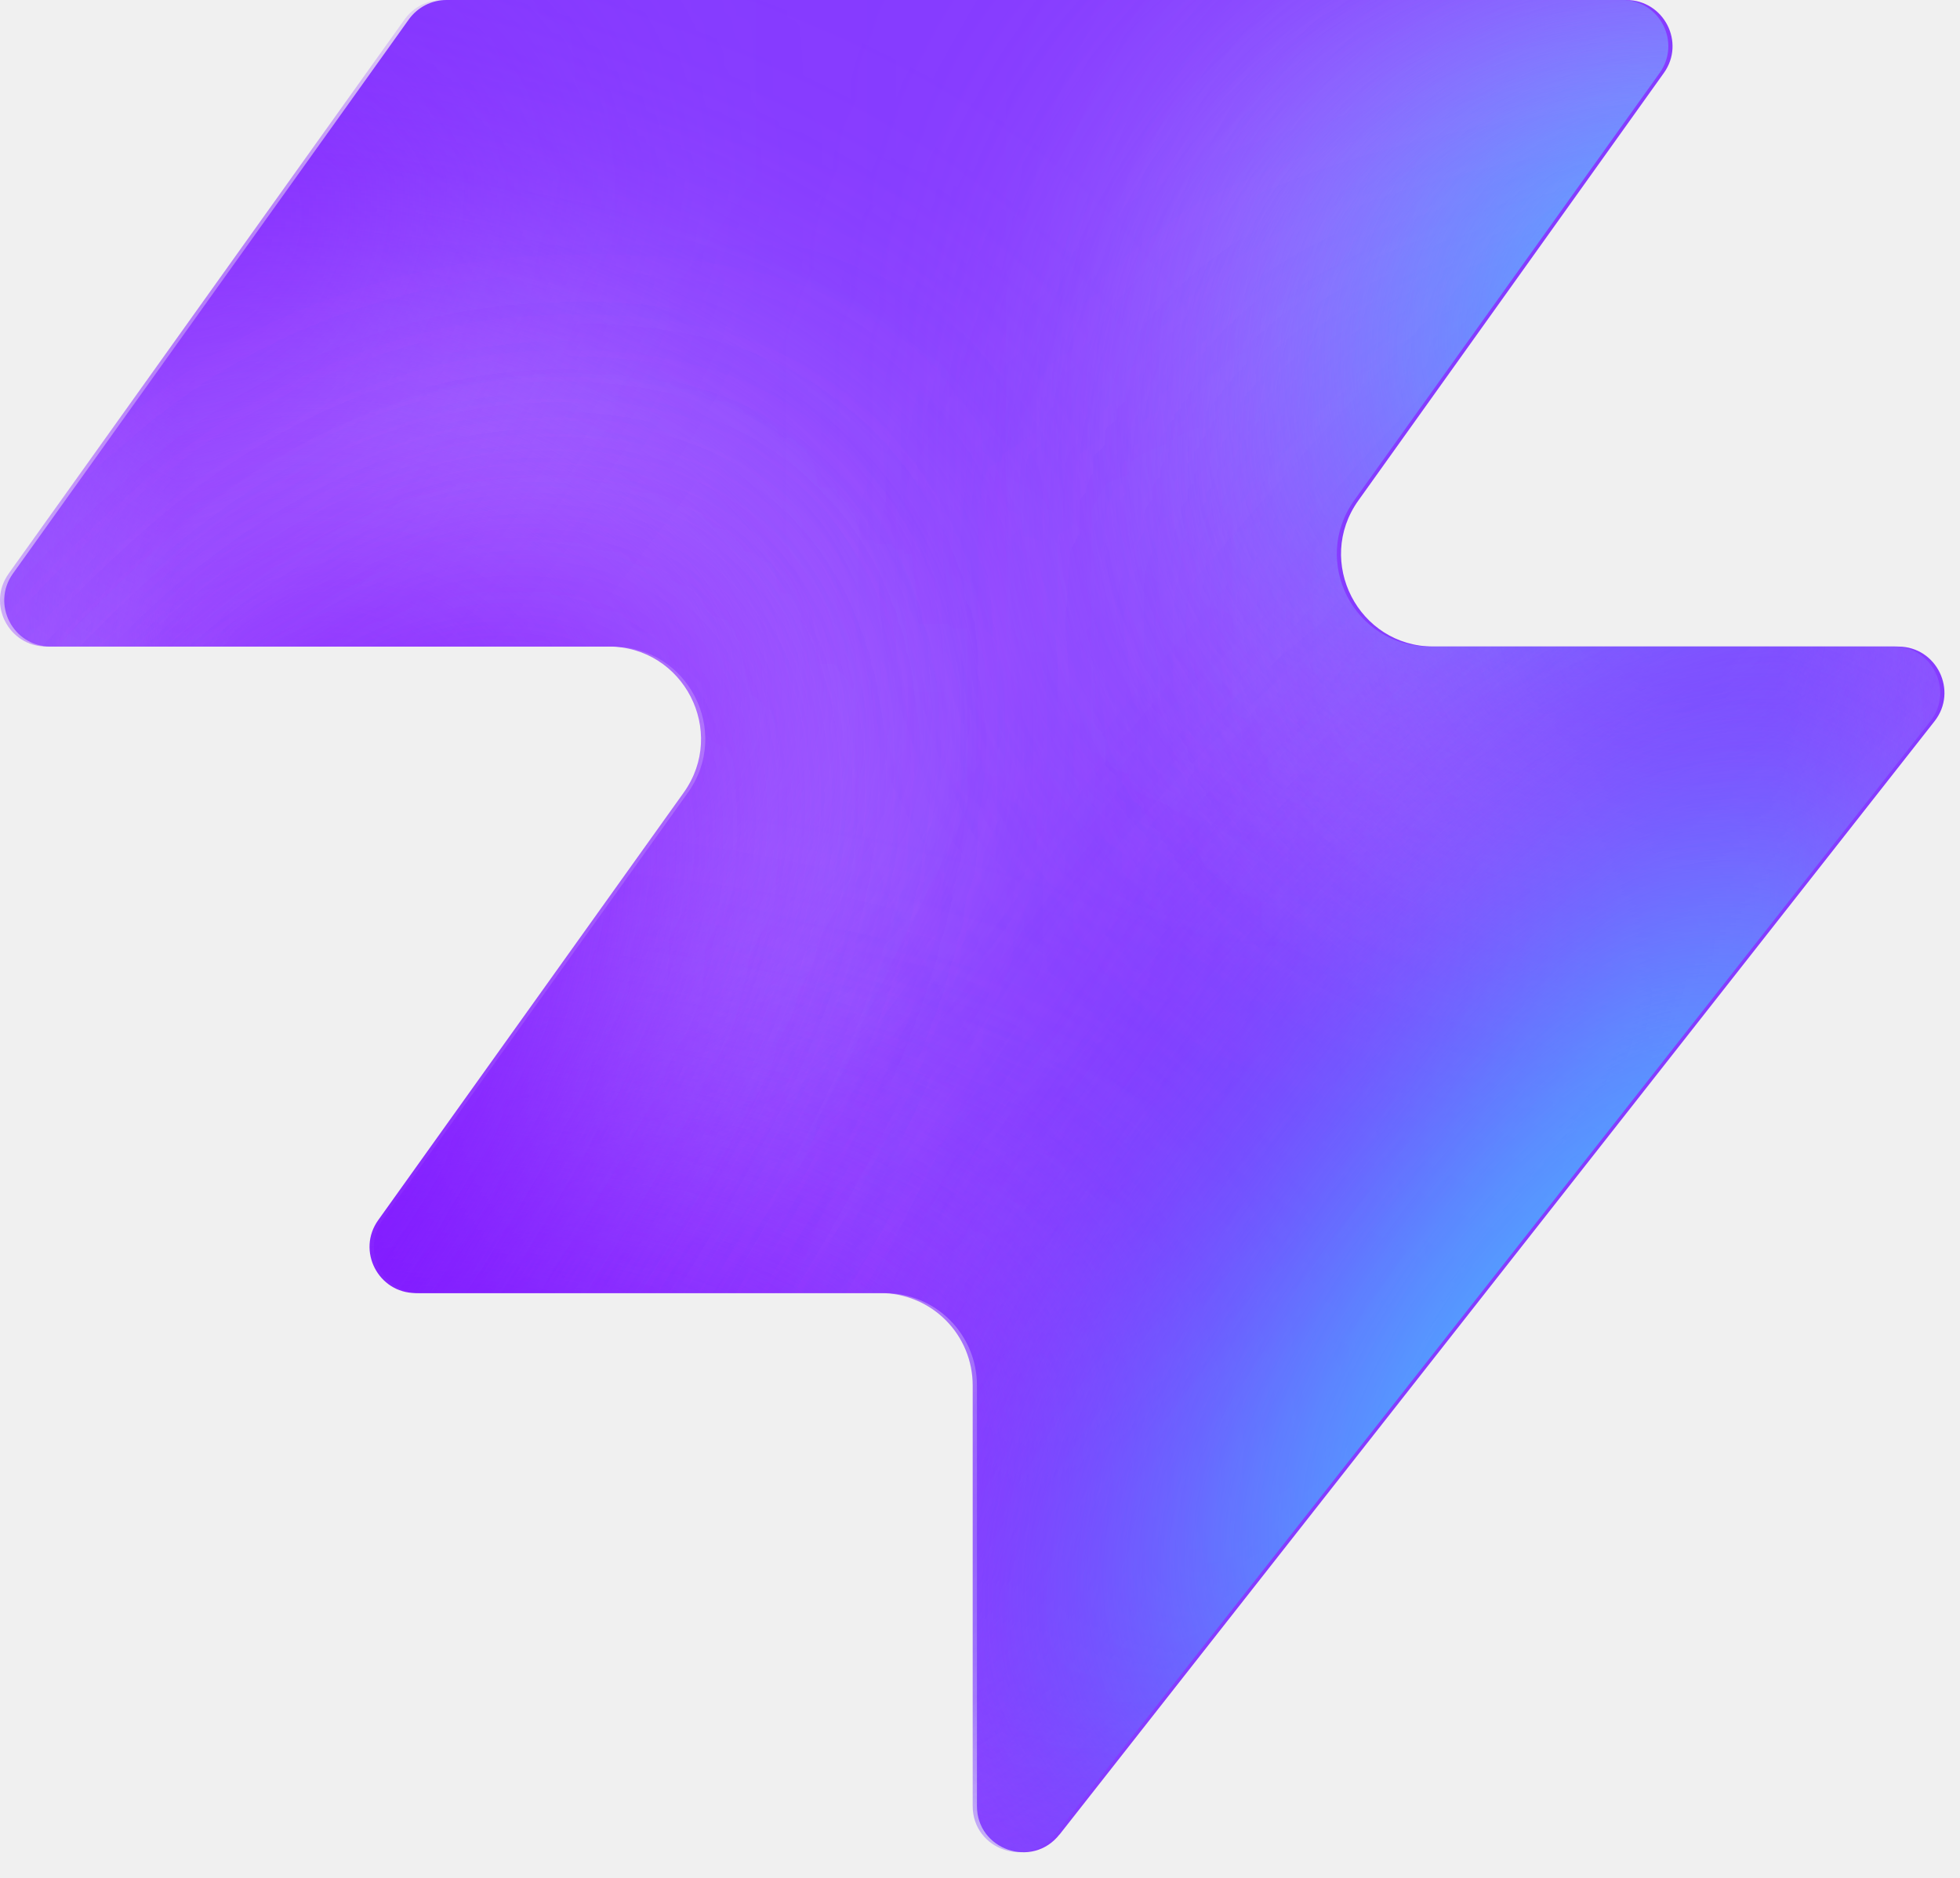
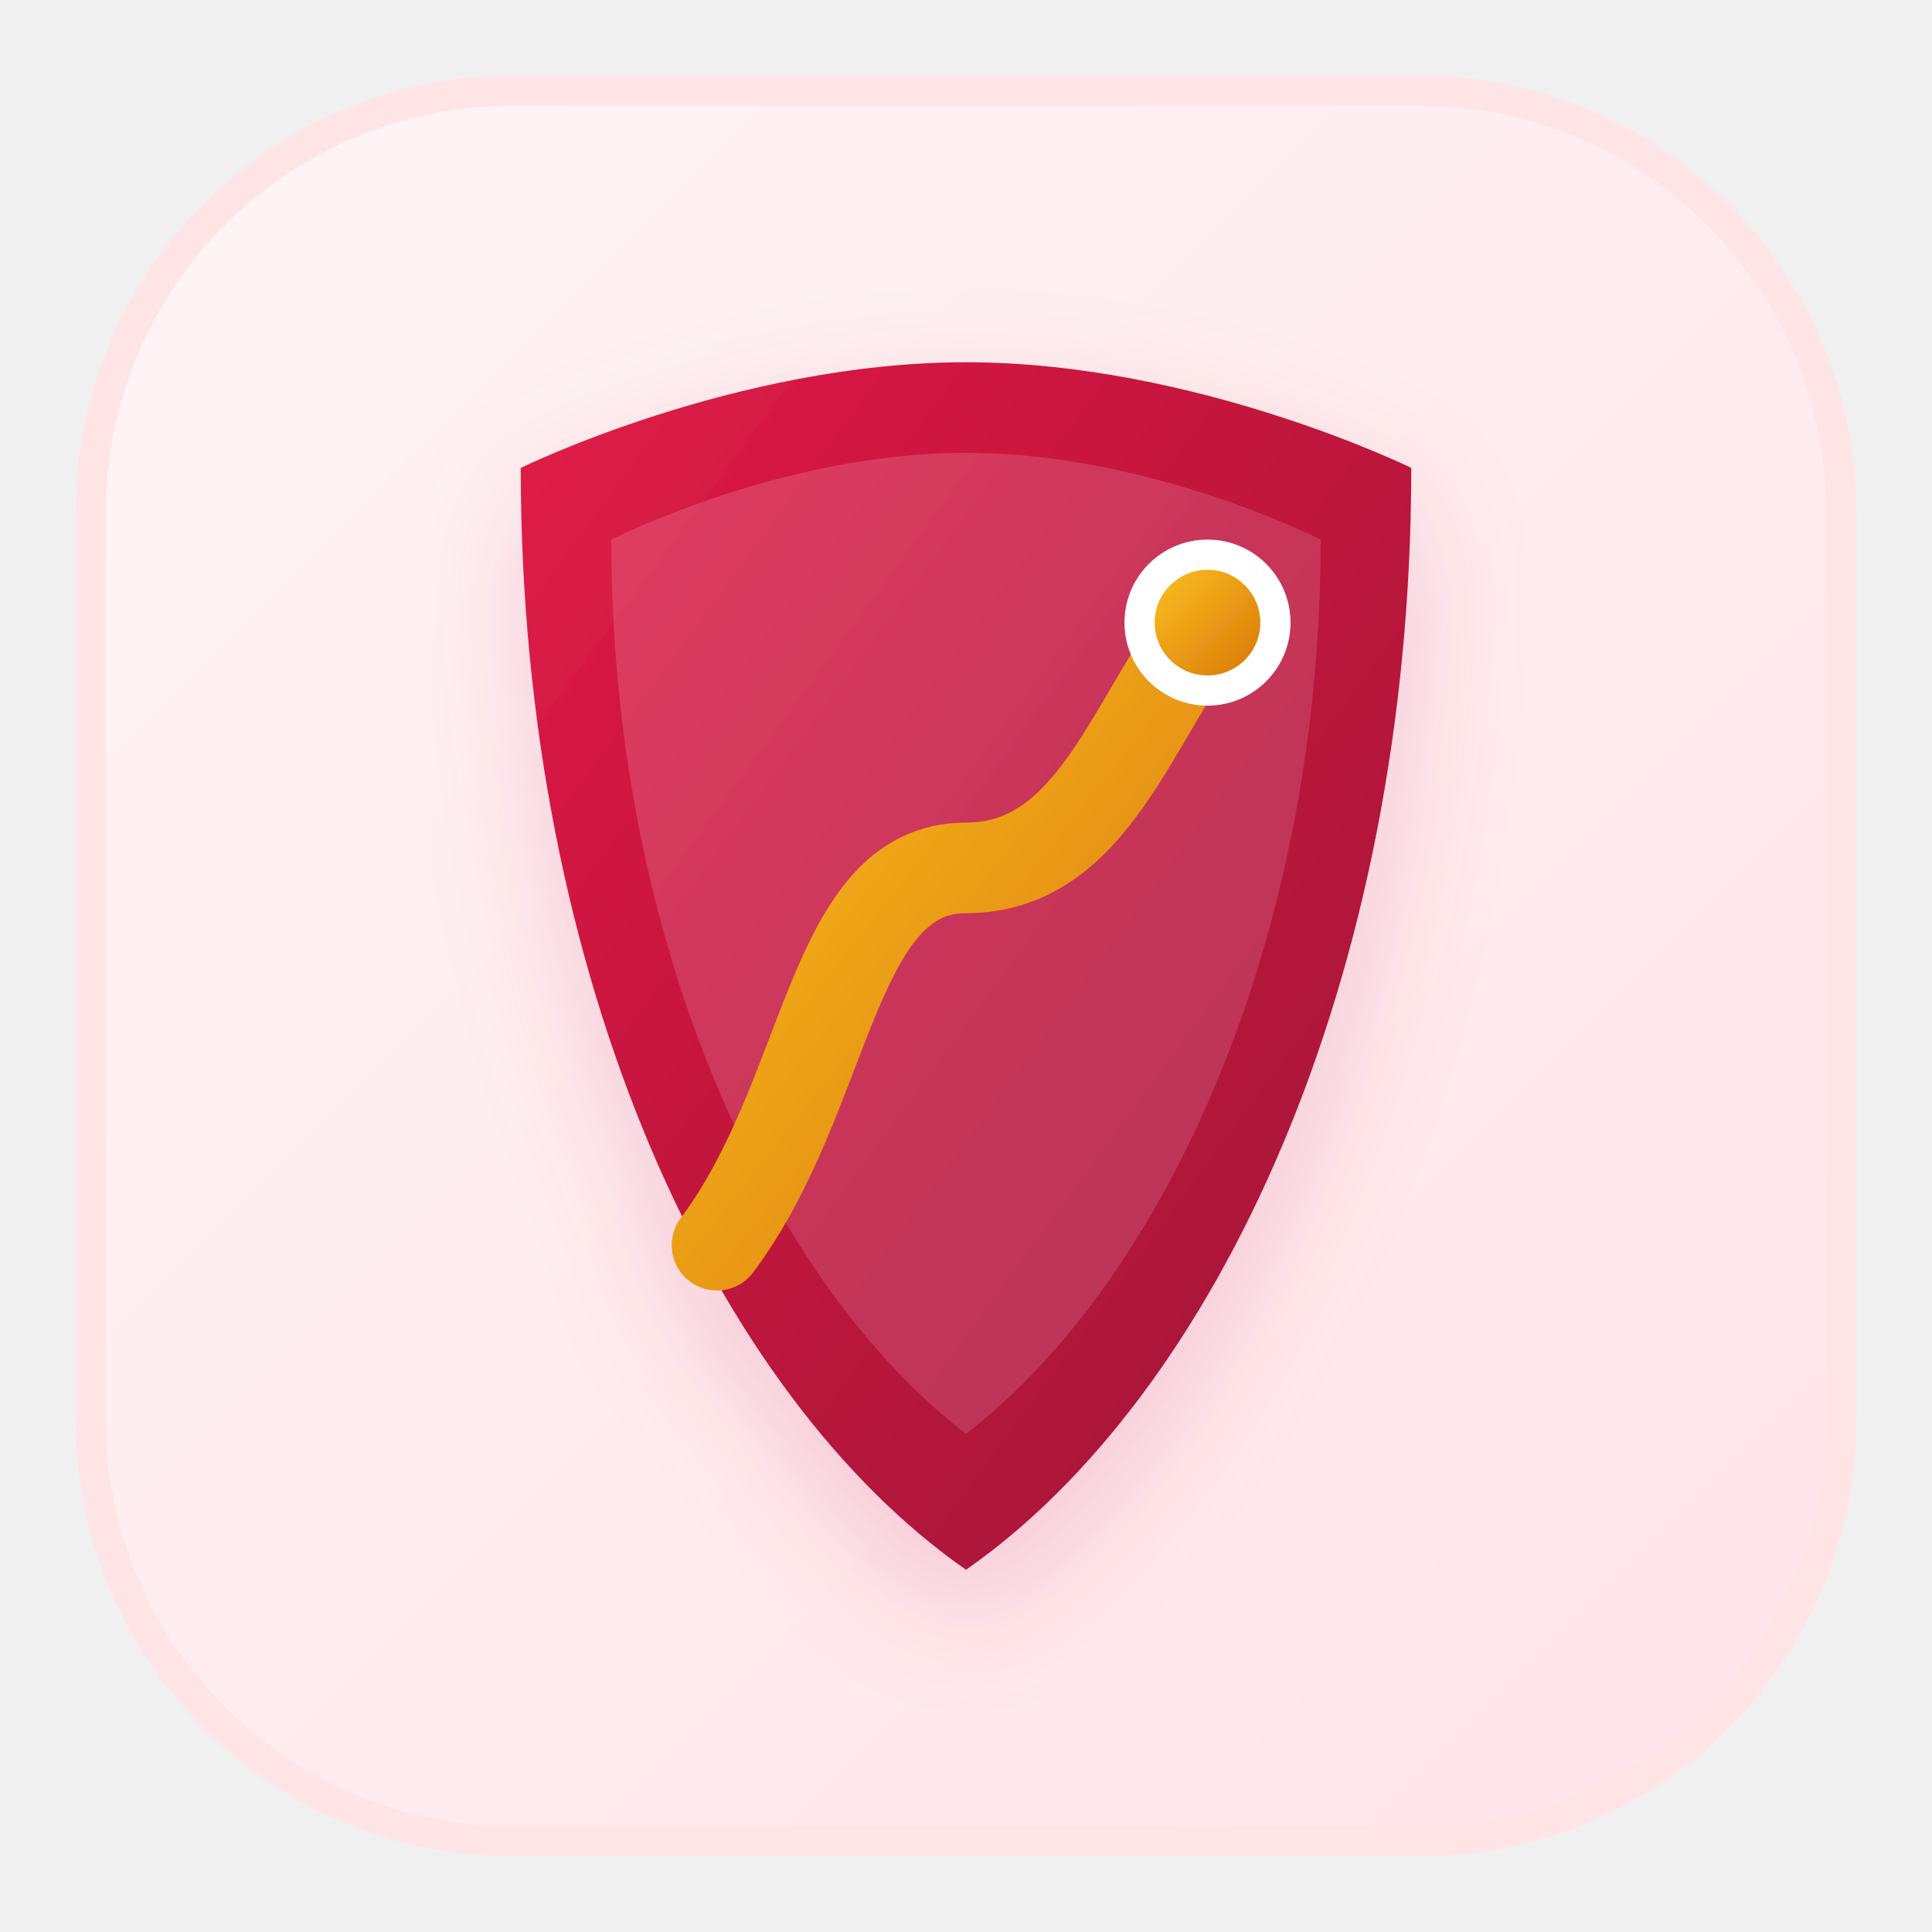
- <svg xmlns="http://www.w3.org/2000/svg" width="48" height="46" fill="none" viewBox="0 0 48 46">
-   <path fill="#863bff" d="M25.946 44.938c-.664.845-2.021.375-2.021-.698V33.937a2.26 2.26 0 0 0-2.262-2.262H10.287c-.92 0-1.456-1.04-.92-1.788l7.48-10.471c1.07-1.497 0-3.578-1.842-3.578H1.237c-.92 0-1.456-1.04-.92-1.788L10.013.474c.214-.297.556-.474.92-.474h28.894c.92 0 1.456 1.04.92 1.788l-7.48 10.471c-1.07 1.498 0 3.579 1.842 3.579h11.377c.943 0 1.473 1.088.89 1.83L25.947 44.94z" style="fill:#863bff;fill:color(display-p3 .525 .23 1);fill-opacity:1" />
-   <mask id="a" width="48" height="46" x="0" y="0" maskUnits="userSpaceOnUse" style="mask-type:alpha">
-     <path fill="#000" d="M25.842 44.938c-.664.844-2.021.375-2.021-.698V33.937a2.26 2.26 0 0 0-2.262-2.262H10.183c-.92 0-1.456-1.04-.92-1.788l7.48-10.471c1.07-1.498 0-3.579-1.842-3.579H1.133c-.92 0-1.456-1.04-.92-1.787L9.91.473c.214-.297.556-.474.92-.474h28.894c.92 0 1.456 1.04.92 1.788l-7.48 10.471c-1.07 1.498 0 3.578 1.842 3.578h11.377c.943 0 1.473 1.088.89 1.832L25.843 44.94z" style="fill:#000;fill-opacity:1" />
-   </mask>
-   <g mask="url(#a)">
-     <g filter="url(#b)">
-       <ellipse cx="5.508" cy="14.704" fill="#ede6ff" rx="5.508" ry="14.704" style="fill:#ede6ff;fill:color(display-p3 .927 .903 1);fill-opacity:1" transform="matrix(.00324 1 1 -.00324 -4.47 31.516)" />
-     </g>
-     <g filter="url(#c)">
-       <ellipse cx="10.399" cy="29.851" fill="#ede6ff" rx="10.399" ry="29.851" style="fill:#ede6ff;fill:color(display-p3 .927 .903 1);fill-opacity:1" transform="matrix(.00324 1 1 -.00324 -39.328 7.883)" />
-     </g>
-     <g filter="url(#d)">
-       <ellipse cx="5.508" cy="30.487" fill="#7e14ff" rx="5.508" ry="30.487" style="fill:#7e14ff;fill:color(display-p3 .492 .077 1);fill-opacity:1" transform="rotate(89.814 -25.913 -14.639)scale(1 -1)" />
-     </g>
-     <g filter="url(#e)">
-       <ellipse cx="5.508" cy="30.599" fill="#7e14ff" rx="5.508" ry="30.599" style="fill:#7e14ff;fill:color(display-p3 .492 .077 1);fill-opacity:1" transform="rotate(89.814 -32.644 -3.334)scale(1 -1)" />
-     </g>
-     <g filter="url(#f)">
-       <ellipse cx="5.508" cy="30.599" fill="#7e14ff" rx="5.508" ry="30.599" style="fill:#7e14ff;fill:color(display-p3 .492 .077 1);fill-opacity:1" transform="matrix(.00324 1 1 -.00324 -34.34 30.47)" />
-     </g>
-     <g filter="url(#g)">
-       <ellipse cx="14.072" cy="22.078" fill="#ede6ff" rx="14.072" ry="22.078" style="fill:#ede6ff;fill:color(display-p3 .927 .903 1);fill-opacity:1" transform="rotate(93.35 24.506 48.493)scale(-1 1)" />
-     </g>
-     <g filter="url(#h)">
-       <ellipse cx="3.47" cy="21.501" fill="#7e14ff" rx="3.47" ry="21.501" style="fill:#7e14ff;fill:color(display-p3 .492 .077 1);fill-opacity:1" transform="rotate(89.009 28.708 47.59)scale(-1 1)" />
-     </g>
-     <g filter="url(#i)">
-       <ellipse cx="3.47" cy="21.501" fill="#7e14ff" rx="3.47" ry="21.501" style="fill:#7e14ff;fill:color(display-p3 .492 .077 1);fill-opacity:1" transform="rotate(89.009 28.708 47.59)scale(-1 1)" />
-     </g>
-     <g filter="url(#j)">
-       <ellipse cx=".387" cy="8.972" fill="#7e14ff" rx="4.407" ry="29.108" style="fill:#7e14ff;fill:color(display-p3 .492 .077 1);fill-opacity:1" transform="rotate(39.51 .387 8.972)" />
-     </g>
-     <g filter="url(#k)">
-       <ellipse cx="47.523" cy="-6.092" fill="#7e14ff" rx="4.407" ry="29.108" style="fill:#7e14ff;fill:color(display-p3 .492 .077 1);fill-opacity:1" transform="rotate(37.892 47.523 -6.092)" />
-     </g>
-     <g filter="url(#l)">
-       <ellipse cx="41.412" cy="6.333" fill="#47bfff" rx="5.971" ry="9.665" style="fill:#47bfff;fill:color(display-p3 .28 .748 1);fill-opacity:1" transform="rotate(37.892 41.412 6.333)" />
-     </g>
-     <g filter="url(#m)">
-       <ellipse cx="-1.879" cy="38.332" fill="#7e14ff" rx="4.407" ry="29.108" style="fill:#7e14ff;fill:color(display-p3 .492 .077 1);fill-opacity:1" transform="rotate(37.892 -1.88 38.332)" />
-     </g>
-     <g filter="url(#n)">
-       <ellipse cx="-1.879" cy="38.332" fill="#7e14ff" rx="4.407" ry="29.108" style="fill:#7e14ff;fill:color(display-p3 .492 .077 1);fill-opacity:1" transform="rotate(37.892 -1.88 38.332)" />
-     </g>
-     <g filter="url(#o)">
-       <ellipse cx="35.651" cy="29.907" fill="#7e14ff" rx="4.407" ry="29.108" style="fill:#7e14ff;fill:color(display-p3 .492 .077 1);fill-opacity:1" transform="rotate(37.892 35.651 29.907)" />
-     </g>
-     <g filter="url(#p)">
-       <ellipse cx="38.418" cy="32.4" fill="#47bfff" rx="5.971" ry="15.297" style="fill:#47bfff;fill:color(display-p3 .28 .748 1);fill-opacity:1" transform="rotate(37.892 38.418 32.4)" />
-     </g>
-   </g>
+ <svg xmlns="http://www.w3.org/2000/svg" viewBox="0 0 512 512" width="100%" height="100%">
  <defs>
-     <filter id="b" width="60.045" height="41.654" x="-19.77" y="16.149" color-interpolation-filters="sRGB" filterUnits="userSpaceOnUse">
-       <feFlood flood-opacity="0" result="BackgroundImageFix" />
-       <feBlend in="SourceGraphic" in2="BackgroundImageFix" result="shape" />
-       <feGaussianBlur result="effect1_foregroundBlur_2002_17158" stdDeviation="7.659" />
-     </filter>
-     <filter id="c" width="90.34" height="51.437" x="-54.613" y="-7.533" color-interpolation-filters="sRGB" filterUnits="userSpaceOnUse">
-       <feFlood flood-opacity="0" result="BackgroundImageFix" />
-       <feBlend in="SourceGraphic" in2="BackgroundImageFix" result="shape" />
-       <feGaussianBlur result="effect1_foregroundBlur_2002_17158" stdDeviation="7.659" />
-     </filter>
-     <filter id="d" width="79.355" height="29.4" x="-49.64" y="2.03" color-interpolation-filters="sRGB" filterUnits="userSpaceOnUse">
-       <feFlood flood-opacity="0" result="BackgroundImageFix" />
-       <feBlend in="SourceGraphic" in2="BackgroundImageFix" result="shape" />
-       <feGaussianBlur result="effect1_foregroundBlur_2002_17158" stdDeviation="4.596" />
-     </filter>
-     <filter id="e" width="79.579" height="29.4" x="-45.045" y="20.029" color-interpolation-filters="sRGB" filterUnits="userSpaceOnUse">
-       <feFlood flood-opacity="0" result="BackgroundImageFix" />
-       <feBlend in="SourceGraphic" in2="BackgroundImageFix" result="shape" />
-       <feGaussianBlur result="effect1_foregroundBlur_2002_17158" stdDeviation="4.596" />
-     </filter>
-     <filter id="f" width="79.579" height="29.4" x="-43.513" y="21.178" color-interpolation-filters="sRGB" filterUnits="userSpaceOnUse">
-       <feFlood flood-opacity="0" result="BackgroundImageFix" />
-       <feBlend in="SourceGraphic" in2="BackgroundImageFix" result="shape" />
-       <feGaussianBlur result="effect1_foregroundBlur_2002_17158" stdDeviation="4.596" />
-     </filter>
-     <filter id="g" width="74.749" height="58.852" x="15.756" y="-17.901" color-interpolation-filters="sRGB" filterUnits="userSpaceOnUse">
-       <feFlood flood-opacity="0" result="BackgroundImageFix" />
-       <feBlend in="SourceGraphic" in2="BackgroundImageFix" result="shape" />
-       <feGaussianBlur result="effect1_foregroundBlur_2002_17158" stdDeviation="7.659" />
-     </filter>
-     <filter id="h" width="61.377" height="25.362" x="23.548" y="2.284" color-interpolation-filters="sRGB" filterUnits="userSpaceOnUse">
-       <feFlood flood-opacity="0" result="BackgroundImageFix" />
-       <feBlend in="SourceGraphic" in2="BackgroundImageFix" result="shape" />
-       <feGaussianBlur result="effect1_foregroundBlur_2002_17158" stdDeviation="4.596" />
-     </filter>
-     <filter id="i" width="61.377" height="25.362" x="23.548" y="2.284" color-interpolation-filters="sRGB" filterUnits="userSpaceOnUse">
-       <feFlood flood-opacity="0" result="BackgroundImageFix" />
-       <feBlend in="SourceGraphic" in2="BackgroundImageFix" result="shape" />
-       <feGaussianBlur result="effect1_foregroundBlur_2002_17158" stdDeviation="4.596" />
-     </filter>
-     <filter id="j" width="56.045" height="63.649" x="-27.636" y="-22.853" color-interpolation-filters="sRGB" filterUnits="userSpaceOnUse">
-       <feFlood flood-opacity="0" result="BackgroundImageFix" />
-       <feBlend in="SourceGraphic" in2="BackgroundImageFix" result="shape" />
-       <feGaussianBlur result="effect1_foregroundBlur_2002_17158" stdDeviation="4.596" />
-     </filter>
-     <filter id="k" width="54.814" height="64.646" x="20.116" y="-38.415" color-interpolation-filters="sRGB" filterUnits="userSpaceOnUse">
-       <feFlood flood-opacity="0" result="BackgroundImageFix" />
-       <feBlend in="SourceGraphic" in2="BackgroundImageFix" result="shape" />
-       <feGaussianBlur result="effect1_foregroundBlur_2002_17158" stdDeviation="4.596" />
-     </filter>
-     <filter id="l" width="33.541" height="35.313" x="24.641" y="-11.323" color-interpolation-filters="sRGB" filterUnits="userSpaceOnUse">
-       <feFlood flood-opacity="0" result="BackgroundImageFix" />
-       <feBlend in="SourceGraphic" in2="BackgroundImageFix" result="shape" />
-       <feGaussianBlur result="effect1_foregroundBlur_2002_17158" stdDeviation="4.596" />
-     </filter>
-     <filter id="m" width="54.814" height="64.646" x="-29.286" y="6.009" color-interpolation-filters="sRGB" filterUnits="userSpaceOnUse">
-       <feFlood flood-opacity="0" result="BackgroundImageFix" />
-       <feBlend in="SourceGraphic" in2="BackgroundImageFix" result="shape" />
-       <feGaussianBlur result="effect1_foregroundBlur_2002_17158" stdDeviation="4.596" />
-     </filter>
-     <filter id="n" width="54.814" height="64.646" x="-29.286" y="6.009" color-interpolation-filters="sRGB" filterUnits="userSpaceOnUse">
-       <feFlood flood-opacity="0" result="BackgroundImageFix" />
-       <feBlend in="SourceGraphic" in2="BackgroundImageFix" result="shape" />
-       <feGaussianBlur result="effect1_foregroundBlur_2002_17158" stdDeviation="4.596" />
-     </filter>
-     <filter id="o" width="54.814" height="64.646" x="8.244" y="-2.416" color-interpolation-filters="sRGB" filterUnits="userSpaceOnUse">
-       <feFlood flood-opacity="0" result="BackgroundImageFix" />
-       <feBlend in="SourceGraphic" in2="BackgroundImageFix" result="shape" />
-       <feGaussianBlur result="effect1_foregroundBlur_2002_17158" stdDeviation="4.596" />
-     </filter>
-     <filter id="p" width="39.409" height="43.623" x="18.713" y="10.588" color-interpolation-filters="sRGB" filterUnits="userSpaceOnUse">
-       <feFlood flood-opacity="0" result="BackgroundImageFix" />
-       <feBlend in="SourceGraphic" in2="BackgroundImageFix" result="shape" />
-       <feGaussianBlur result="effect1_foregroundBlur_2002_17158" stdDeviation="4.596" />
+     <linearGradient id="bg-grad" x1="0%" y1="0%" x2="100%" y2="100%">
+       <stop offset="0%" stop-color="#fff5f6" />
+       <stop offset="100%" stop-color="#ffe3e8" />
+     </linearGradient>
+     <linearGradient id="shield-grad" x1="0%" y1="0%" x2="100%" y2="100%">
+       <stop offset="0%" stop-color="#e11d48" />
+       <stop offset="50%" stop-color="#be123c" />
+       <stop offset="100%" stop-color="#9f1239" />
+     </linearGradient>
+     <linearGradient id="gold-grad" x1="0%" y1="0%" x2="100%" y2="100%">
+       <stop offset="0%" stop-color="#fbbf24" />
+       <stop offset="100%" stop-color="#d97706" />
+     </linearGradient>
+     <filter id="drop-shadow" x="-10%" y="-10%" width="130%" height="130%">
+       <feDropShadow dx="0" dy="12" stdDeviation="16" flood-color="#be123c" flood-opacity="0.15" />
    </filter>
  </defs>
+   <rect x="24" y="24" width="464" height="464" rx="112" fill="url(#bg-grad)" stroke="#ffe4e6" stroke-width="8" />
+   <g filter="url(#drop-shadow)">
+     <path d="M256,96 C195,96 138,124 138,124 C138,260 190,370 256,416 C322,370 374,260 374,124 C374,124 317,96 256,96 Z" fill="url(#shield-grad)" />
+     <path d="M256,120 C207,120 162,143 162,143 C162,250 204,340 256,380 C308,340 350,250 350,143 C350,143 305,120 256,120 Z" fill="#ffffff" opacity="0.15" />
+     <path d="M190,330 C220,290 220,230 256,230 C290,230 300,190 320,165" fill="none" stroke="url(#gold-grad)" stroke-width="24" stroke-linecap="round" />
+     <circle cx="320" cy="165" r="22" fill="#ffffff" />
+     <circle cx="320" cy="165" r="14" fill="url(#gold-grad)" />
+   </g>
</svg>
